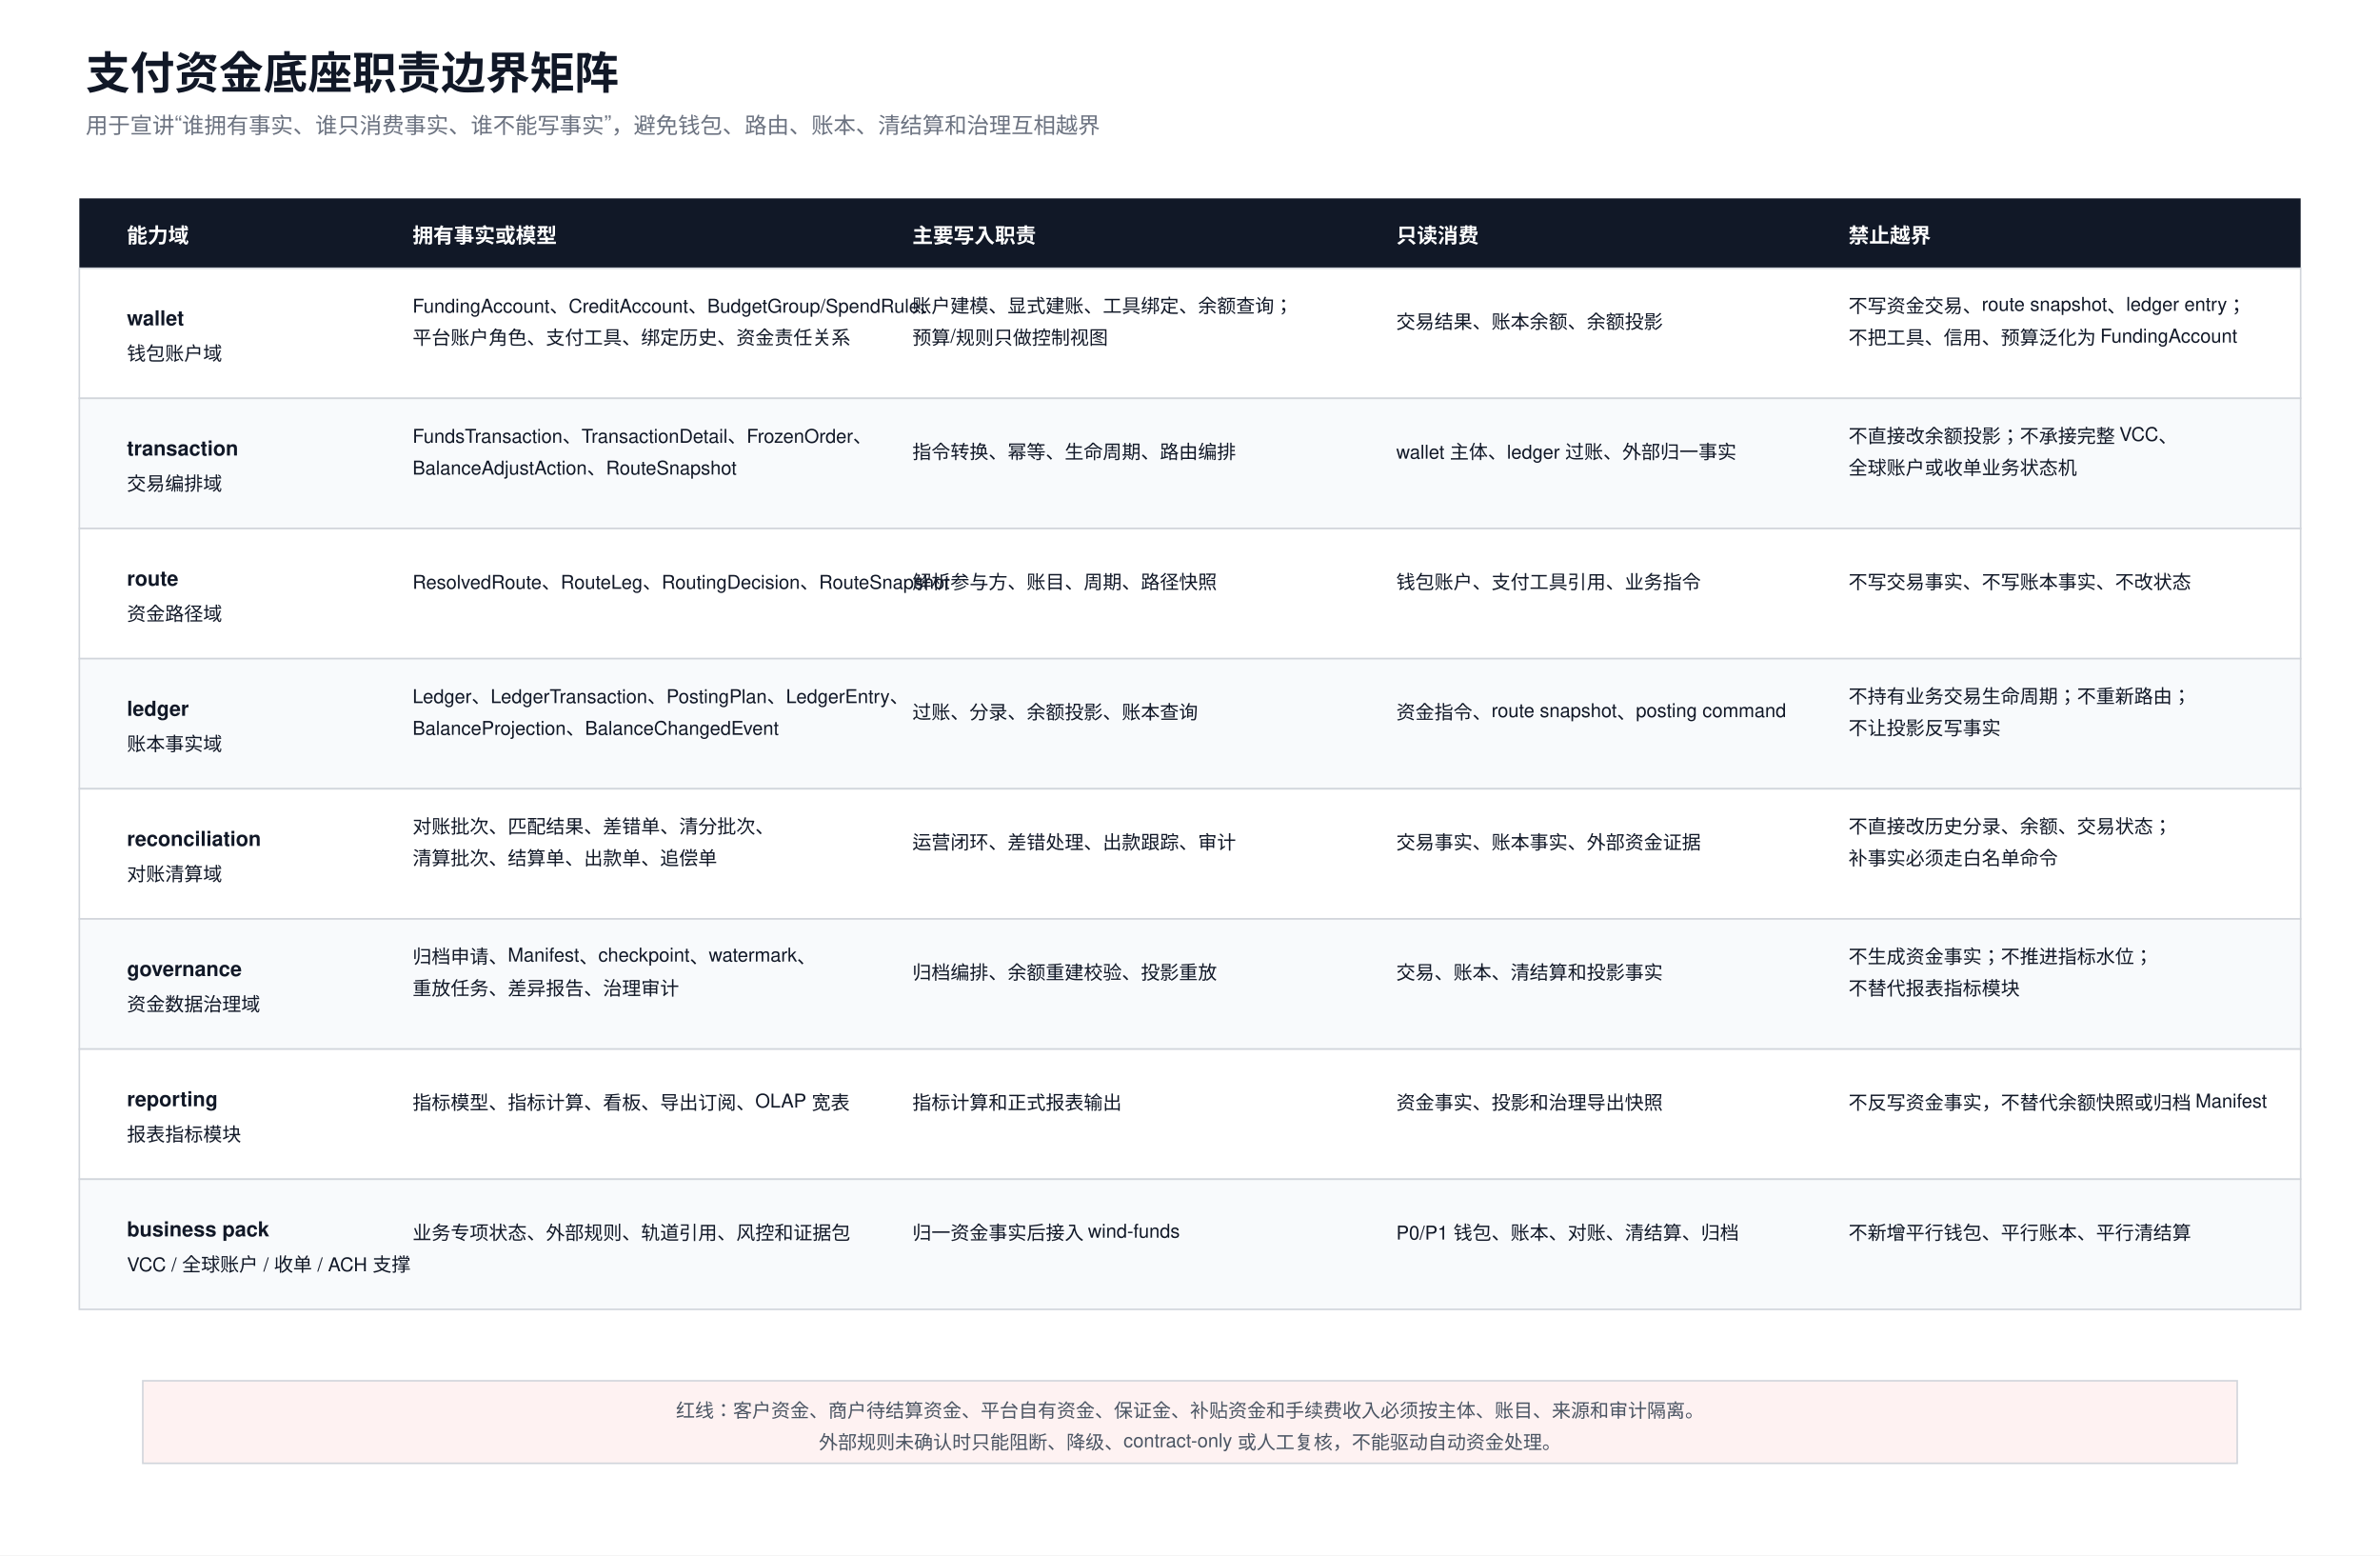
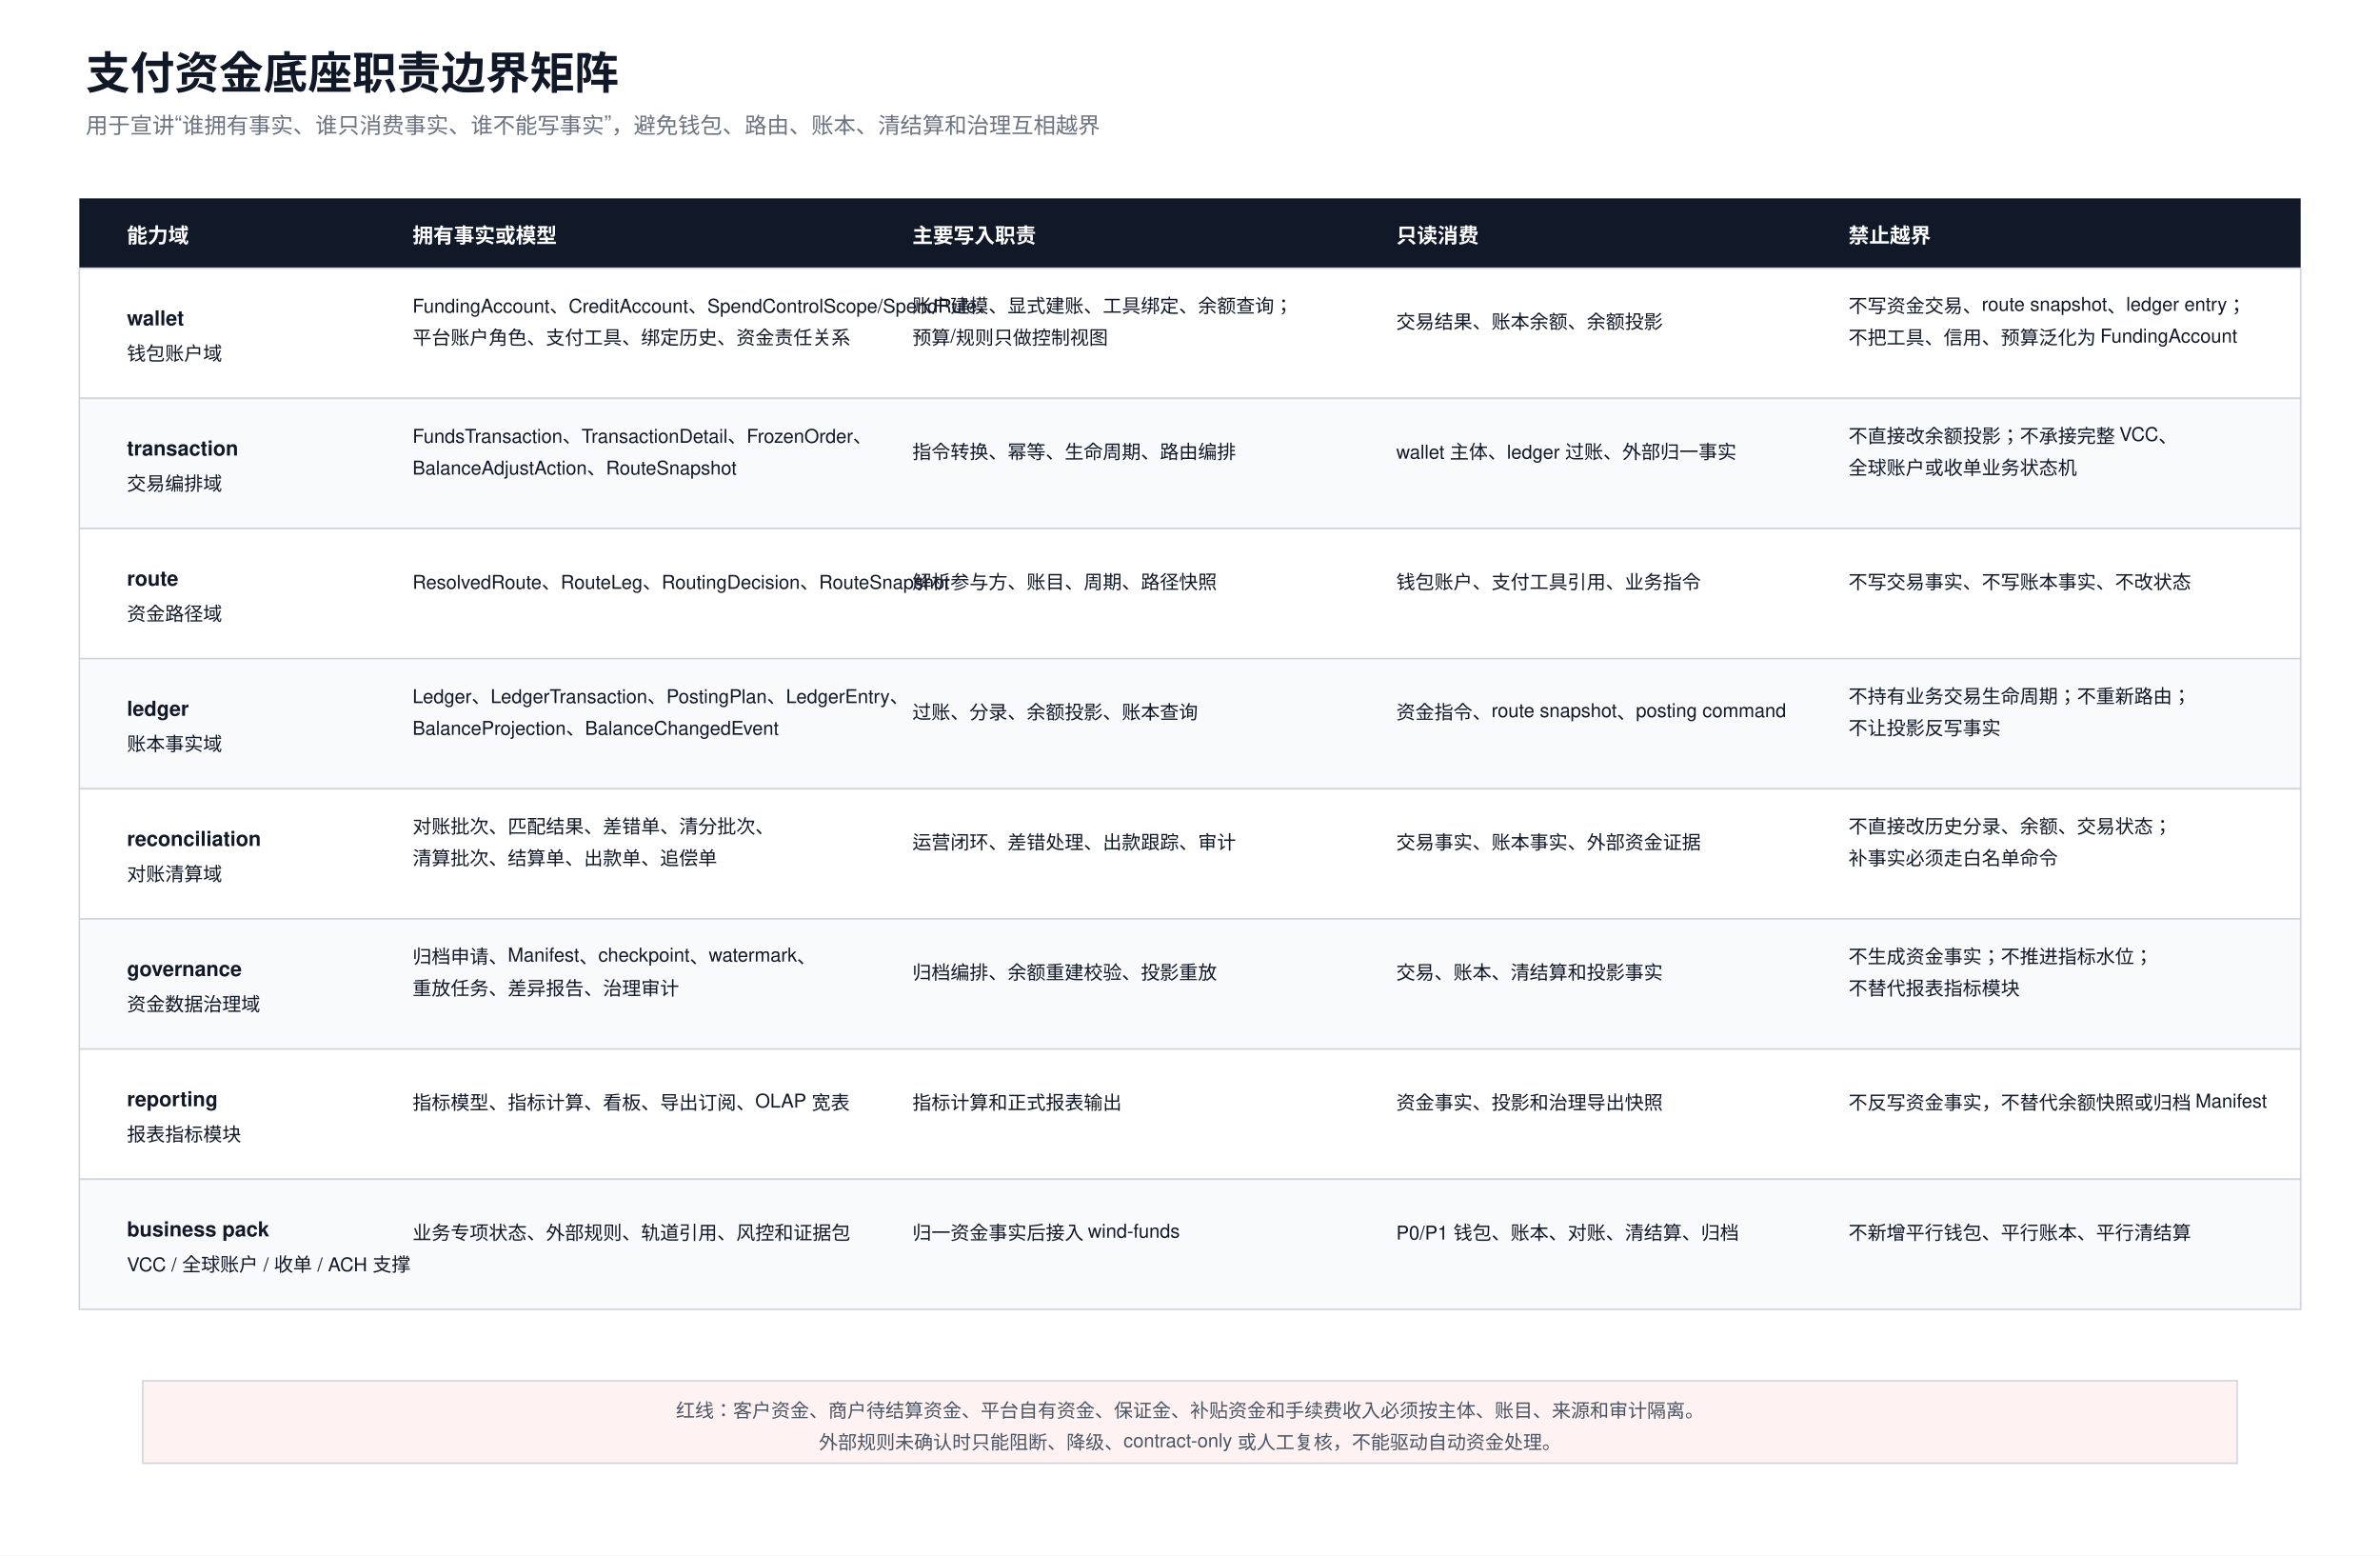
<svg xmlns="http://www.w3.org/2000/svg" viewBox="0 0 1500 980" width="1500" height="980" role="img" aria-labelledby="title desc">
  <style>
    text { font-family: "Helvetica Neue", Helvetica, Arial, "PingFang SC", "Microsoft YaHei", sans-serif; fill: #111827; }
    .title { font-size: 28px; font-weight: 700; }
    .subtitle { font-size: 14px; fill: #6b7280; }
    .header { fill: #111827; }
    .headText { fill: #ffffff; font-size: 13px; font-weight: 700; }
    .cellText { font-size: 12px; fill: #111827; }
    .module { font-size: 13px; font-weight: 700; }
    .rowA { fill: #ffffff; }
    .rowB { fill: #f8fafc; }
    .stroke { stroke: #d1d5db; stroke-width: 1; }
    .ok { fill: #ecfdf5; }
    .no { fill: #fef2f2; }
    .note { font-size: 12px; fill: #4b5563; }
  </style>
  <rect width="1500" height="980" fill="#ffffff" />
  <text x="54" y="56" class="title">支付资金底座职责边界矩阵</text>
  <text x="54" y="84" class="subtitle">用于宣讲“谁拥有事实、谁只消费事实、谁不能写事实”，避免钱包、路由、账本、清结算和治理互相越界</text>
  <rect x="50" y="125" width="1400" height="44" class="header" />
  <text x="80" y="153" class="headText">能力域</text>
  <text x="260" y="153" class="headText">拥有事实或模型</text>
  <text x="575" y="153" class="headText">主要写入职责</text>
  <text x="880" y="153" class="headText">只读消费</text>
  <text x="1165" y="153" class="headText">禁止越界</text>
  <g transform="translate(50,169)">
    <rect width="1400" height="82" class="rowA stroke" />
    <text x="30" y="36" class="module">wallet</text>
    <text x="30" y="58" class="cellText">钱包账户域</text>
-     <text x="210" y="28" class="cellText">FundingAccount、CreditAccount、BudgetGroup/SpendRule、</text>
+     <text x="210" y="28" class="cellText">FundingAccount、CreditAccount、SpendControlScope/SpendRule、</text>
    <text x="210" y="48" class="cellText">平台账户角色、支付工具、绑定历史、资金责任关系</text>
    <text x="525" y="28" class="cellText">账户建模、显式建账、工具绑定、余额查询；</text>
    <text x="525" y="48" class="cellText">预算/规则只做控制视图</text>
    <text x="830" y="38" class="cellText">交易结果、账本余额、余额投影</text>
    <text x="1115" y="28" class="cellText">不写资金交易、route snapshot、ledger entry；</text>
    <text x="1115" y="48" class="cellText">不把工具、信用、预算泛化为 FundingAccount</text>
  </g>
  <g transform="translate(50,251)">
    <rect width="1400" height="82" class="rowB stroke" />
    <text x="30" y="36" class="module">transaction</text>
    <text x="30" y="58" class="cellText">交易编排域</text>
    <text x="210" y="28" class="cellText">FundsTransaction、TransactionDetail、FrozenOrder、</text>
    <text x="210" y="48" class="cellText">BalanceAdjustAction、RouteSnapshot</text>
    <text x="525" y="38" class="cellText">指令转换、幂等、生命周期、路由编排</text>
    <text x="830" y="38" class="cellText">wallet 主体、ledger 过账、外部归一事实</text>
    <text x="1115" y="28" class="cellText">不直接改余额投影；不承接完整 VCC、</text>
    <text x="1115" y="48" class="cellText">全球账户或收单业务状态机</text>
  </g>
  <g transform="translate(50,333)">
    <rect width="1400" height="82" class="rowA stroke" />
    <text x="30" y="36" class="module">route</text>
    <text x="30" y="58" class="cellText">资金路径域</text>
    <text x="210" y="38" class="cellText">ResolvedRoute、RouteLeg、RoutingDecision、RouteSnapshot</text>
    <text x="525" y="38" class="cellText">解析参与方、账目、周期、路径快照</text>
    <text x="830" y="38" class="cellText">钱包账户、支付工具引用、业务指令</text>
    <text x="1115" y="38" class="cellText">不写交易事实、不写账本事实、不改状态</text>
  </g>
  <g transform="translate(50,415)">
    <rect width="1400" height="82" class="rowB stroke" />
    <text x="30" y="36" class="module">ledger</text>
    <text x="30" y="58" class="cellText">账本事实域</text>
    <text x="210" y="28" class="cellText">Ledger、LedgerTransaction、PostingPlan、LedgerEntry、</text>
    <text x="210" y="48" class="cellText">BalanceProjection、BalanceChangedEvent</text>
    <text x="525" y="38" class="cellText">过账、分录、余额投影、账本查询</text>
    <text x="830" y="38" class="cellText">资金指令、route snapshot、posting command</text>
    <text x="1115" y="28" class="cellText">不持有业务交易生命周期；不重新路由；</text>
    <text x="1115" y="48" class="cellText">不让投影反写事实</text>
  </g>
  <g transform="translate(50,497)">
    <rect width="1400" height="82" class="rowA stroke" />
    <text x="30" y="36" class="module">reconciliation</text>
    <text x="30" y="58" class="cellText">对账清算域</text>
    <text x="210" y="28" class="cellText">对账批次、匹配结果、差错单、清分批次、</text>
    <text x="210" y="48" class="cellText">清算批次、结算单、出款单、追偿单</text>
    <text x="525" y="38" class="cellText">运营闭环、差错处理、出款跟踪、审计</text>
    <text x="830" y="38" class="cellText">交易事实、账本事实、外部资金证据</text>
    <text x="1115" y="28" class="cellText">不直接改历史分录、余额、交易状态；</text>
    <text x="1115" y="48" class="cellText">补事实必须走白名单命令</text>
  </g>
  <g transform="translate(50,579)">
    <rect width="1400" height="82" class="rowB stroke" />
    <text x="30" y="36" class="module">governance</text>
    <text x="30" y="58" class="cellText">资金数据治理域</text>
    <text x="210" y="28" class="cellText">归档申请、Manifest、checkpoint、watermark、</text>
    <text x="210" y="48" class="cellText">重放任务、差异报告、治理审计</text>
    <text x="525" y="38" class="cellText">归档编排、余额重建校验、投影重放</text>
    <text x="830" y="38" class="cellText">交易、账本、清结算和投影事实</text>
    <text x="1115" y="28" class="cellText">不生成资金事实；不推进指标水位；</text>
    <text x="1115" y="48" class="cellText">不替代报表指标模块</text>
  </g>
  <g transform="translate(50,661)">
    <rect width="1400" height="82" class="rowA stroke" />
    <text x="30" y="36" class="module">reporting</text>
    <text x="30" y="58" class="cellText">报表指标模块</text>
    <text x="210" y="38" class="cellText">指标模型、指标计算、看板、导出订阅、OLAP 宽表</text>
    <text x="525" y="38" class="cellText">指标计算和正式报表输出</text>
    <text x="830" y="38" class="cellText">资金事实、投影和治理导出快照</text>
    <text x="1115" y="38" class="cellText">不反写资金事实，不替代余额快照或归档 Manifest</text>
  </g>
  <g transform="translate(50,743)">
    <rect width="1400" height="82" class="rowB stroke" />
    <text x="30" y="36" class="module">business pack</text>
    <text x="30" y="58" class="cellText">VCC / 全球账户 / 收单 / ACH 支撑</text>
    <text x="210" y="38" class="cellText">业务专项状态、外部规则、轨道引用、风控和证据包</text>
    <text x="525" y="38" class="cellText">归一资金事实后接入 wind-funds</text>
    <text x="830" y="38" class="cellText">P0/P1 钱包、账本、对账、清结算、归档</text>
    <text x="1115" y="38" class="cellText">不新增平行钱包、平行账本、平行清结算</text>
  </g>
  <rect x="90" y="870" width="1320" height="52" class="no stroke" />
  <text x="750" y="893" text-anchor="middle" class="note">红线：客户资金、商户待结算资金、平台自有资金、保证金、补贴资金和手续费收入必须按主体、账目、来源和审计隔离。</text>
  <text x="750" y="913" text-anchor="middle" class="note">外部规则未确认时只能阻断、降级、contract-only 或人工复核，不能驱动自动资金处理。</text>
</svg>
